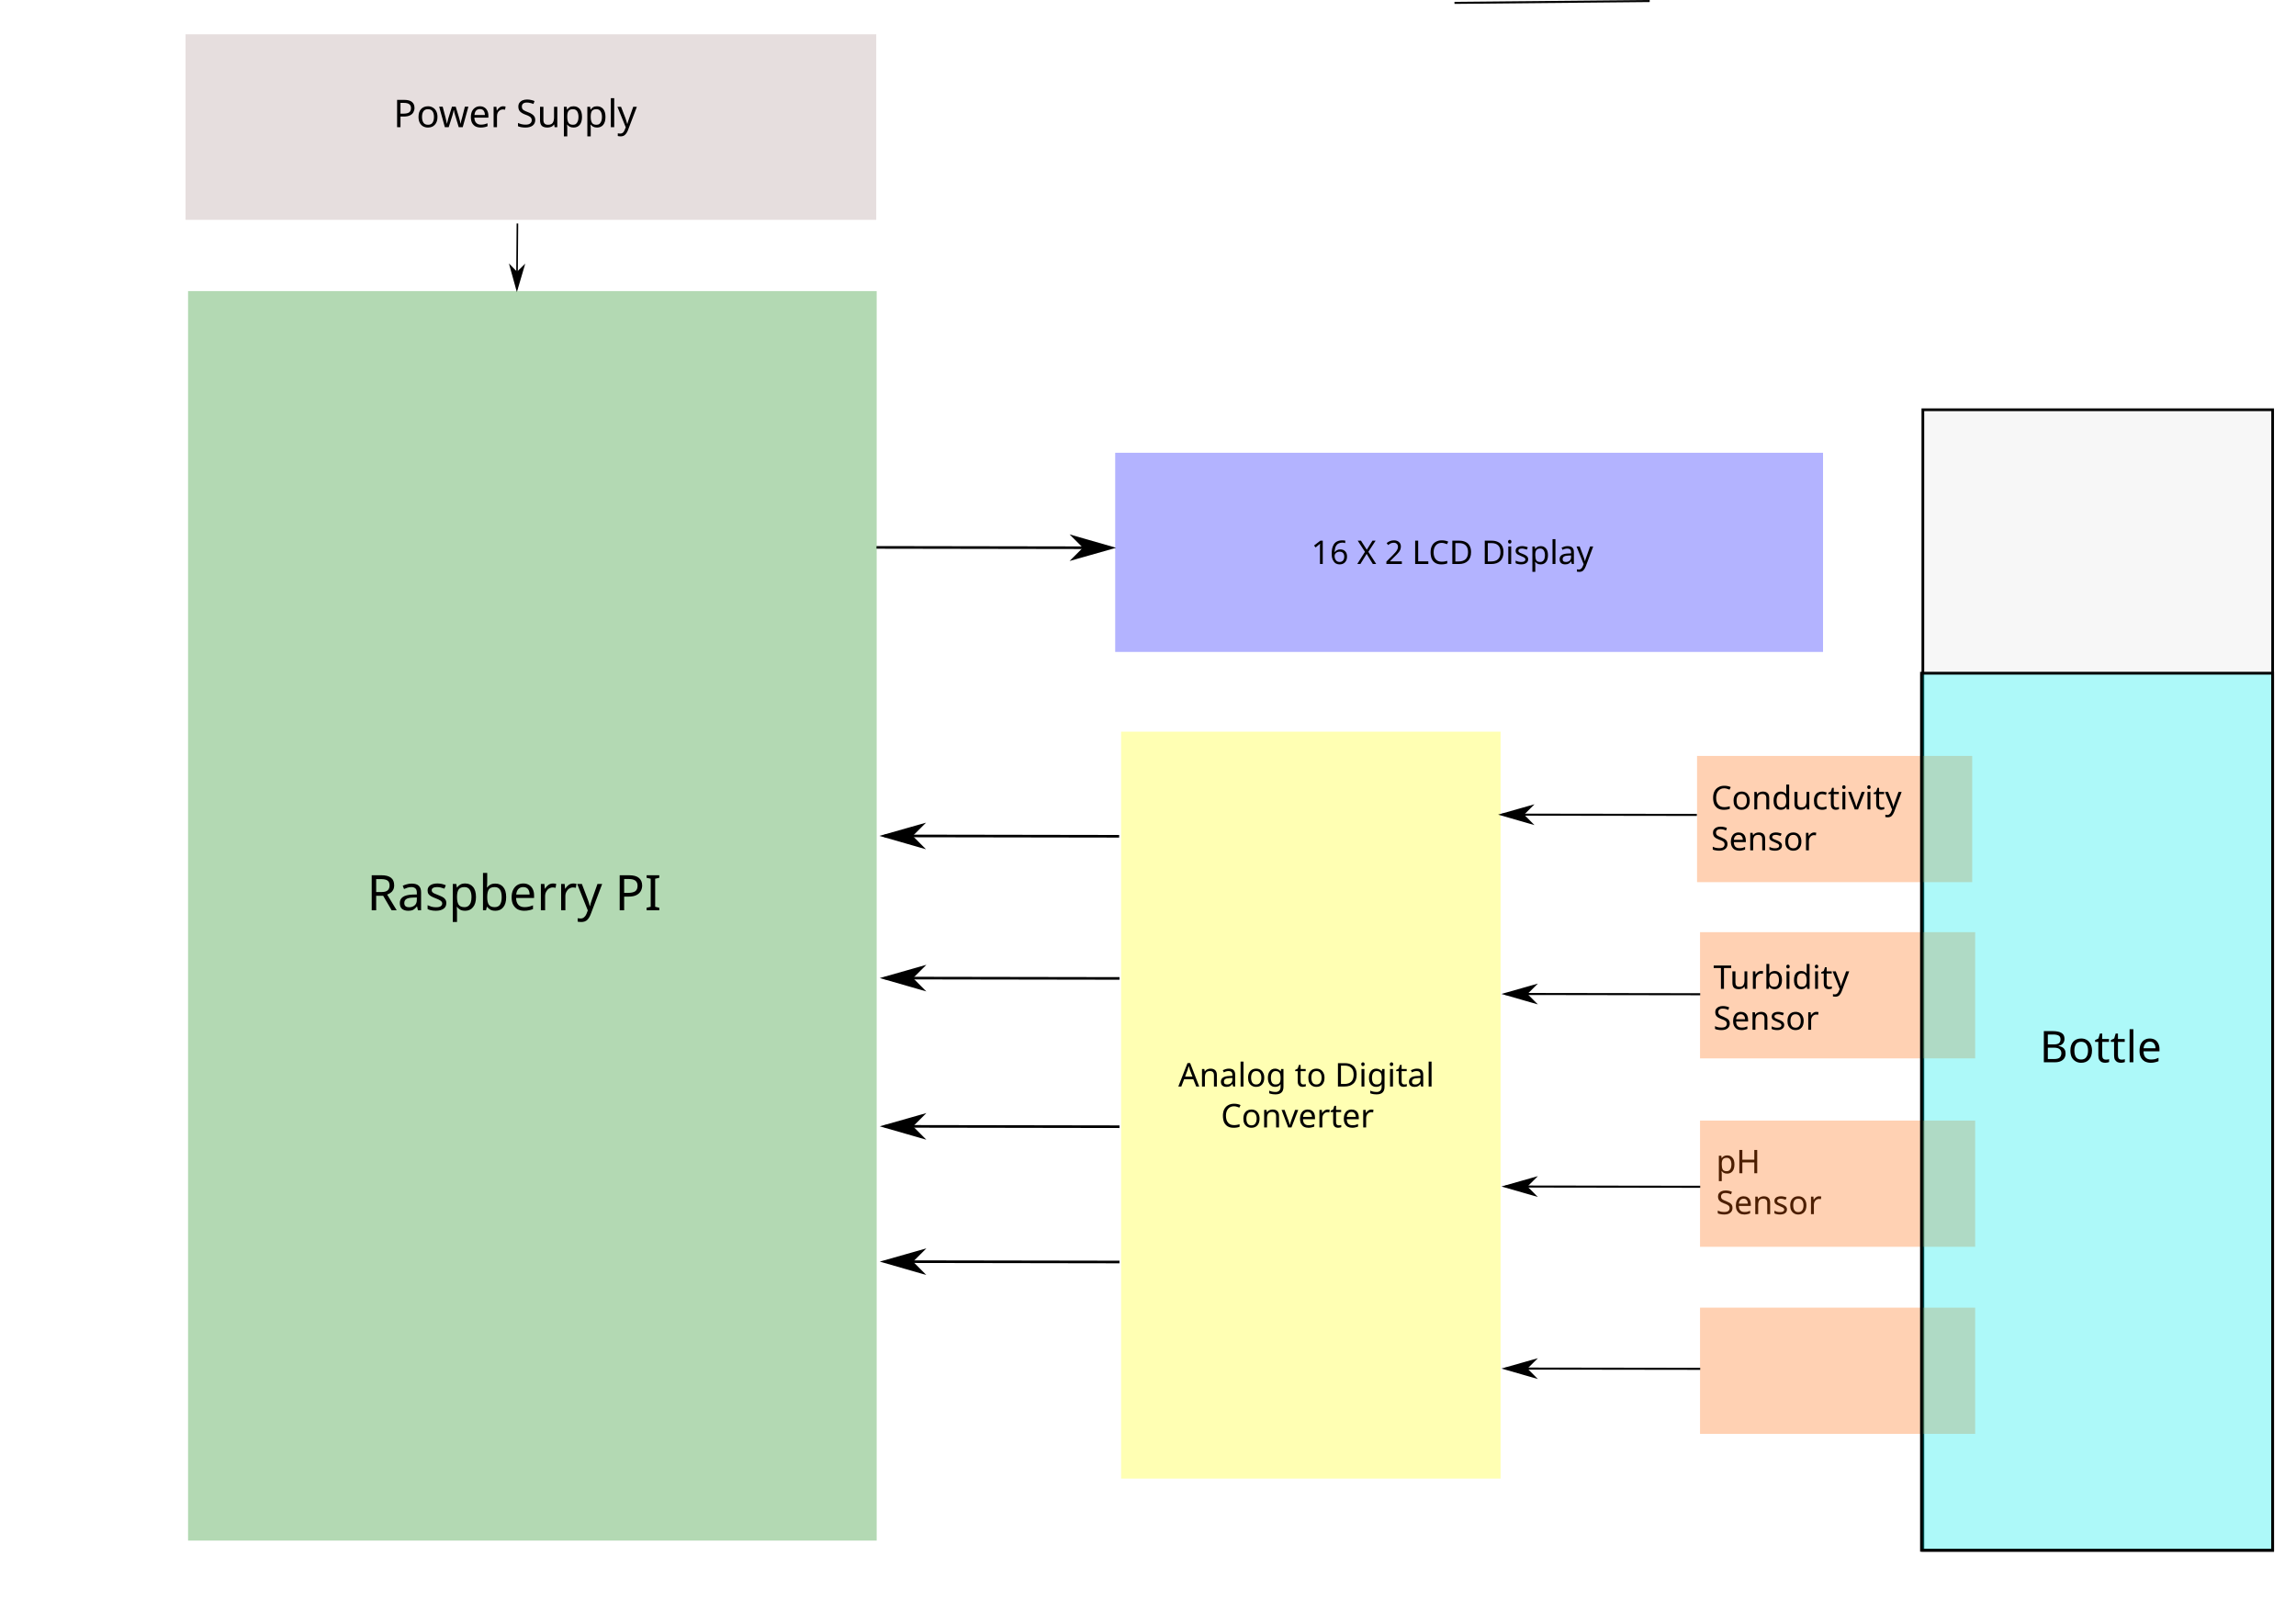
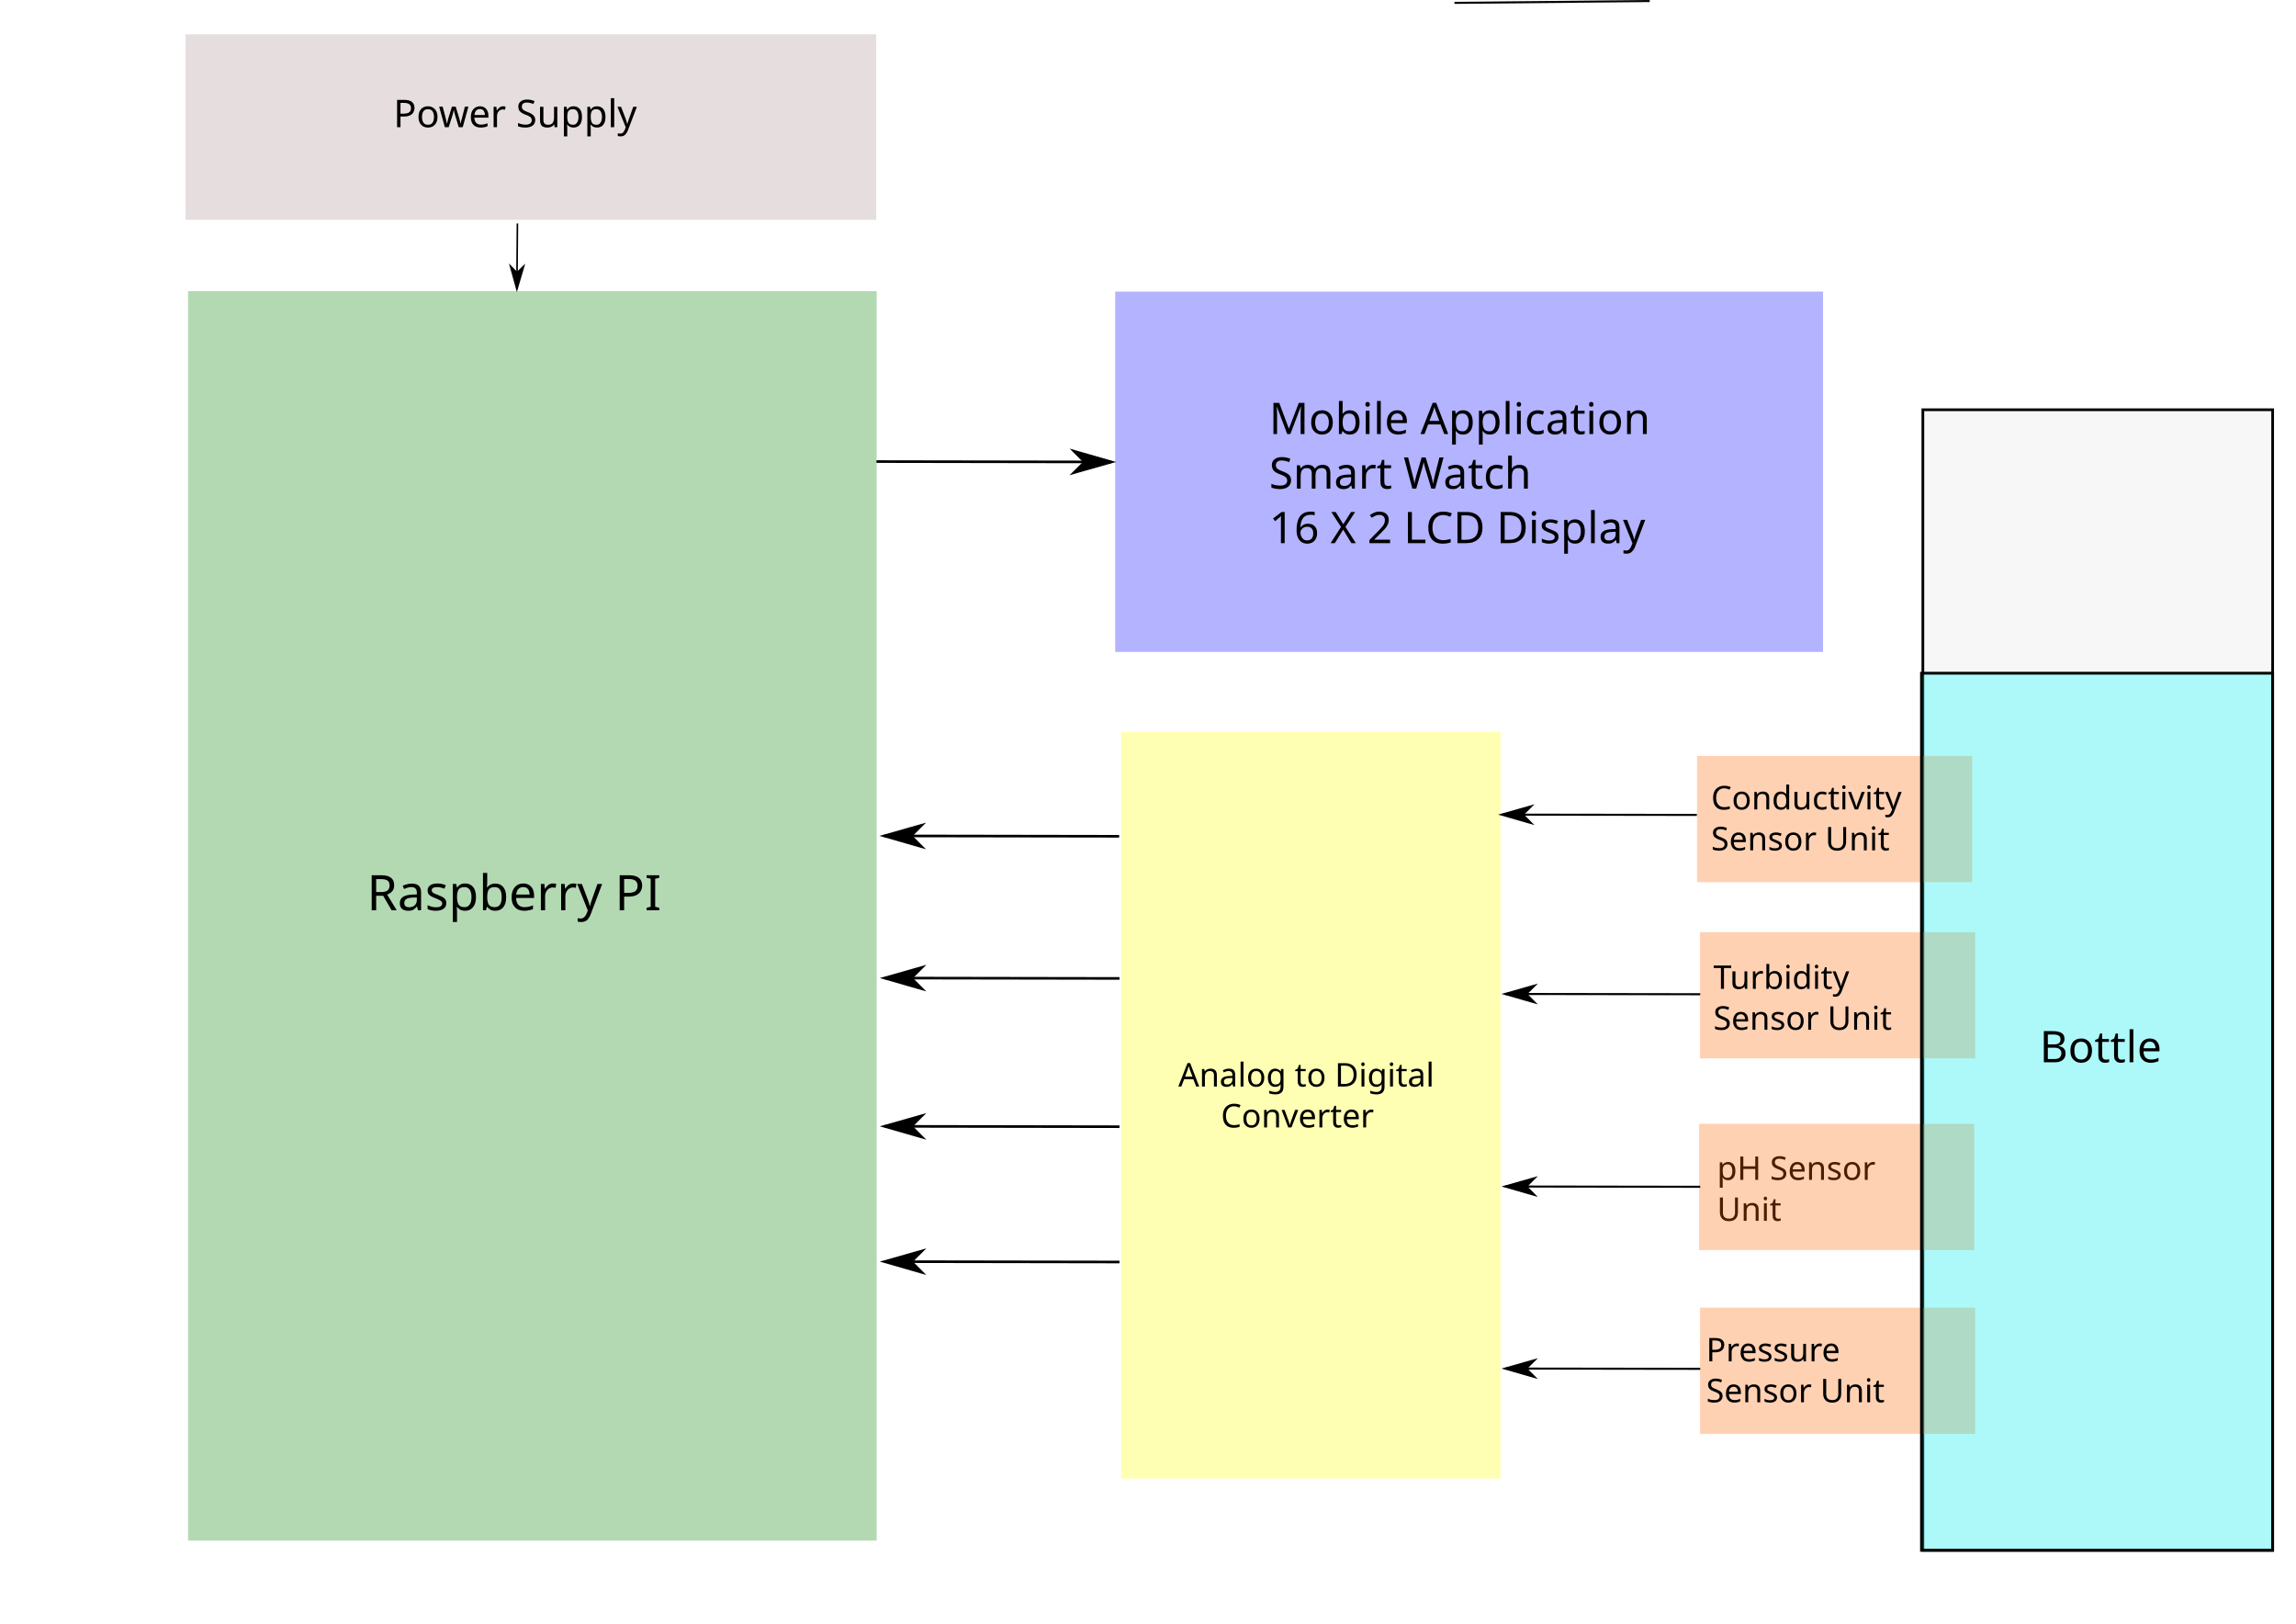
<svg xmlns="http://www.w3.org/2000/svg" width="297mm" height="210mm" viewBox="0 0 297 210" version="1.1" id="svg5">
  <defs id="defs2">
    <marker style="overflow:visible;" id="Arrow1Lend" refX="0.0" refY="0.0" orient="auto">
      <path transform="scale(0.8) rotate(180) translate(12.5,0)" style="fill-rule:evenodd;fill:context-stroke;stroke:context-stroke;stroke-width:1.0pt;" d="M 0.0,0.0 L 5.0,-5.0 L -12.5,0.0 L 5.0,5.0 L 0.0,0.0 z " id="path866" />
    </marker>
    <marker style="overflow:visible" id="Arrow1Lend-7" refX="0" refY="0" orient="auto">
      <path transform="matrix(-0.8,0,0,-0.8,-10,0)" style="fill:context-stroke;fill-rule:evenodd;stroke:context-stroke;stroke-width:1pt" d="M 0,0 5,-5 -12.5,0 5,5 Z" id="path866-9" />
    </marker>
    <marker style="overflow:visible" id="Arrow1Lend-8" refX="0" refY="0" orient="auto">
      <path transform="matrix(-0.8,0,0,-0.8,-10,0)" style="fill:context-stroke;fill-rule:evenodd;stroke:context-stroke;stroke-width:1pt" d="M 0,0 5,-5 -12.5,0 5,5 Z" id="path866-0" />
    </marker>
    <marker style="overflow:visible" id="Arrow1Lend-4" refX="0" refY="0" orient="auto">
      <path transform="matrix(-0.8,0,0,-0.8,-10,0)" style="fill:context-stroke;fill-rule:evenodd;stroke:context-stroke;stroke-width:1pt" d="M 0,0 5,-5 -12.5,0 5,5 Z" id="path866-8" />
    </marker>
    <marker style="overflow:visible" id="Arrow1Lend-5" refX="0" refY="0" orient="auto">
      <path transform="matrix(-0.8,0,0,-0.8,-10,0)" style="fill:context-stroke;fill-rule:evenodd;stroke:context-stroke;stroke-width:1pt" d="M 0,0 5,-5 -12.5,0 5,5 Z" id="path866-2" />
    </marker>
    <marker style="overflow:visible" id="Arrow1Lend-5-3" refX="0" refY="0" orient="auto">
      <path transform="matrix(-0.8,0,0,-0.8,-10,0)" style="fill:context-stroke;fill-rule:evenodd;stroke:context-stroke;stroke-width:1pt" d="M 0,0 5,-5 -12.5,0 5,5 Z" id="path866-2-7" />
    </marker>
    <marker style="overflow:visible" id="Arrow1Lend-5-0" refX="0" refY="0" orient="auto">
      <path transform="matrix(-0.8,0,0,-0.8,-10,0)" style="fill:context-stroke;fill-rule:evenodd;stroke:context-stroke;stroke-width:1pt" d="M 0,0 5,-5 -12.5,0 5,5 Z" id="path866-2-2" />
    </marker>
    <marker style="overflow:visible" id="Arrow1Lend-5-9" refX="0" refY="0" orient="auto">
      <path transform="matrix(-0.8,0,0,-0.8,-10,0)" style="fill:context-stroke;fill-rule:evenodd;stroke:context-stroke;stroke-width:1pt" d="M 0,0 5,-5 -12.5,0 5,5 Z" id="path866-2-9" />
    </marker>
    <marker style="overflow:visible" id="Arrow1Lend-5-03" refX="0" refY="0" orient="auto">
      <path transform="matrix(-0.8,0,0,-0.8,-10,0)" style="fill:context-stroke;fill-rule:evenodd;stroke:context-stroke;stroke-width:1pt" d="M 0,0 5,-5 -12.5,0 5,5 Z" id="path866-2-98" />
    </marker>
    <marker style="overflow:visible" id="Arrow1Lend-5-03-5" refX="0" refY="0" orient="auto">
      <path transform="matrix(-0.8,0,0,-0.8,-10,0)" style="fill:context-stroke;fill-rule:evenodd;stroke:context-stroke;stroke-width:1pt" d="M 0,0 5,-5 -12.5,0 5,5 Z" id="path866-2-98-7" />
    </marker>
  </defs>
  <g id="layer1">
    <rect style="opacity:1;fill:#ffff00;fill-opacity:0.298;stroke-width:0.303" id="rect31" width="49.089" height="96.601" x="145.02" y="94.63" />
    <rect style="opacity:1;fill:#e6e6e6;fill-opacity:0.298;stroke-width:0.351;stroke:#000000;stroke-opacity:1;stroke-miterlimit:4;stroke-dasharray:none" id="rect77" width="45.245" height="147.51" x="248.733" y="52.996" />
    <rect style="opacity:1;fill:#ff6600;fill-opacity:0.298;stroke-width:0.265" id="rect511" width="35.595" height="16.326" x="219.522" y="97.767" />
    <rect style="fill:#ff6600;fill-opacity:0.298;stroke-width:0.265" id="rect511-1" width="35.595" height="16.326" x="219.908" y="120.56" />
    <text xml:space="preserve" style="font-size:4.233px;line-height:1.25;font-family:sans-serif;stroke-width:0.265" x="221.63" y="127.892" id="text2654-4">
      <tspan id="tspan2652-8" style="stroke-width:0.265" x="221.63" y="127.892">Turbidity</tspan>
-       <tspan style="stroke-width:0.265" x="221.63" y="133.183" id="tspan3940-0">Sensor</tspan>
+       <tspan style="stroke-width:0.265" x="221.63" y="133.183" id="tspan3940-0">Sensor Unit</tspan>
    </text>
-     <text xml:space="preserve" style="font-size:4.233px;line-height:1.25;font-family:sans-serif;stroke-width:0.265" x="221.983" y="151.741" id="text2654-3">
-       <tspan id="tspan2652-7" style="stroke-width:0.265" x="221.983" y="151.741">pH</tspan>
-       <tspan style="stroke-width:0.265" x="221.983" y="157.032" id="tspan3940-8">Sensor</tspan>
+     <text xml:space="preserve" style="font-size:4.233px;line-height:1.25;font-family:sans-serif;stroke-width:0.265" x="222.105" y="152.595" id="text2654-3">
+       <tspan style="stroke-width:0.265" x="222.105" y="152.595" id="tspan3940-8">pH Sensor</tspan>
+       <tspan style="stroke-width:0.265" x="222.105" y="157.887" id="tspan73219">Unit</tspan>
    </text>
-     <rect style="fill:#ff6600;fill-opacity:0.298;stroke-width:0.265" id="rect511-1-3" width="35.595" height="16.326" x="219.908" y="144.928" />
+     <rect style="fill:#ff6600;fill-opacity:0.298;stroke-width:0.265" id="rect511-1-3" width="35.595" height="16.326" x="219.786" y="145.349" />
    <rect style="fill:#ff6600;fill-opacity:0.298;stroke-width:0.265" id="rect511-1-3-8" width="35.595" height="16.326" x="219.908" y="169.123" />
    <path style="fill:none;stroke:#000000;stroke-width:0.265px;stroke-linecap:butt;stroke-linejoin:miter;stroke-opacity:1" d="m 213.396,0.132 -25.251,0.238" id="path1192" />
    <path style="fill:none;stroke:#000000;stroke-width:0.265px;stroke-linecap:butt;stroke-linejoin:miter;stroke-opacity:1;marker-end:url(#Arrow1Lend)" d="m 219.495,105.395 -25.195,-0.036" id="path46" />
    <path style="fill:none;stroke:#000000;stroke-width:0.339px;stroke-linecap:butt;stroke-linejoin:miter;stroke-opacity:1;marker-end:url(#Arrow1Lend-5)" d="M 144.768,108.159 114.419,108.11" id="path46-27" />
-     <path style="fill:none;stroke:#000000;stroke-width:0.339px;stroke-linecap:butt;stroke-linejoin:miter;stroke-opacity:1;marker-end:url(#Arrow1Lend-5-03)" d="m 113.372,70.796 30.35,0.049" id="path46-27-6" />
+     <path style="fill:none;stroke:#000000;stroke-width:0.339px;stroke-linecap:butt;stroke-linejoin:miter;stroke-opacity:1;marker-end:url(#Arrow1Lend-5-03)" d="m 113.372,59.698 30.35,0.049" id="path46-27-6" />
    <path style="fill:none;stroke:#000000;stroke-width:0.208px;stroke-linecap:butt;stroke-linejoin:miter;stroke-opacity:1;marker-end:url(#Arrow1Lend-5-03-5)" d="m 66.93,28.905 -0.066,8.471" id="path46-27-6-6" />
    <path style="fill:none;stroke:#000000;stroke-width:0.339px;stroke-linecap:butt;stroke-linejoin:miter;stroke-opacity:1;marker-end:url(#Arrow1Lend-5-3)" d="m 144.812,126.544 -30.35,-0.049" id="path46-27-9" />
    <path style="fill:none;stroke:#000000;stroke-width:0.339px;stroke-linecap:butt;stroke-linejoin:miter;stroke-opacity:1;marker-end:url(#Arrow1Lend-5-0)" d="m 144.812,145.721 -30.35,-0.049" id="path46-27-3" />
    <path style="fill:none;stroke:#000000;stroke-width:0.339px;stroke-linecap:butt;stroke-linejoin:miter;stroke-opacity:1;marker-end:url(#Arrow1Lend-5-9)" d="m 144.812,163.219 -30.35,-0.049" id="path46-27-7" />
    <path style="fill:none;stroke:#000000;stroke-width:0.265px;stroke-linecap:butt;stroke-linejoin:miter;stroke-opacity:1;marker-end:url(#Arrow1Lend-7)" d="M 219.931,128.589 194.737,128.552" id="path46-3" />
    <path style="fill:none;stroke:#000000;stroke-width:0.265px;stroke-linecap:butt;stroke-linejoin:miter;stroke-opacity:1;marker-end:url(#Arrow1Lend-8)" d="m 219.931,153.491 -25.195,-0.036" id="path46-2" />
    <path style="fill:none;stroke:#000000;stroke-width:0.265px;stroke-linecap:butt;stroke-linejoin:miter;stroke-opacity:1;marker-end:url(#Arrow1Lend-4)" d="m 219.931,177.036 -25.195,-0.036" id="path46-39" />
    <rect style="fill:#008000;fill-opacity:0.298;stroke-width:0.265" id="rect92" width="89.075" height="161.601" x="24.328" y="37.649" />
-     <rect style="fill:#0000ff;fill-opacity:0.298;stroke-width:0.238" id="rect782" width="91.564" height="25.757" x="144.256" y="58.559" />
+     <rect style="fill:#0000ff;fill-opacity:0.298;stroke-width:0.321" id="rect782" width="91.564" height="46.602" x="144.256" y="37.714" />
    <rect style="fill:#ac9393;fill-opacity:0.298;stroke-width:0.265" id="rect850" width="89.349" height="23.999" x="23.999" y="4.431" />
    <rect style="fill:#00ffff;fill-opacity:0.298;stroke:#000000;stroke-width:0.361;stroke-miterlimit:4;stroke-dasharray:none;stroke-opacity:1" id="rect2196" width="45.422" height="113.438" x="248.556" y="87.068" />
    <text xml:space="preserve" style="font-size:4.233px;line-height:1.25;font-family:sans-serif;stroke-width:0.265" x="221.337" y="104.684" id="text2654">
      <tspan id="tspan2652" style="stroke-width:0.265" x="221.337" y="104.684">Conductivity </tspan>
-       <tspan style="stroke-width:0.265" x="221.337" y="109.975" id="tspan3940">Sensor</tspan>
+       <tspan style="stroke-width:0.265" x="221.337" y="109.975" id="tspan3940">Sensor Unit</tspan>
    </text>
    <text xml:space="preserve" style="font-size:4.233px;line-height:1.25;font-family:sans-serif;stroke-width:0.265" x="152.421" y="140.522" id="text13530">
      <tspan id="tspan13528" style="stroke-width:0.265" x="152.421" y="140.522">Analog to Digital</tspan>
      <tspan style="stroke-width:0.265" x="152.421" y="145.813" id="tspan13532">     Converter</tspan>
    </text>
-     <text xml:space="preserve" style="font-size:4.233px;line-height:1.25;font-family:sans-serif;stroke-width:0.265" x="169.606" y="72.942" id="text17346">
-       <tspan id="tspan17344" style="stroke-width:0.265" x="169.606" y="72.942">16 X 2 LCD Display</tspan>
+     <text xml:space="preserve" style="font-size:5.644px;line-height:1.25;font-family:sans-serif;stroke-width:0.265" x="164.18" y="56.14" id="text17346">
+       <tspan id="tspan17344" style="font-size:5.644px;stroke-width:0.265" x="164.18" y="56.14">Mobile Application</tspan>
+       <tspan style="font-size:5.644px;stroke-width:0.265" x="164.18" y="63.196" id="tspan39609">Smart Watch</tspan>
+       <tspan style="font-size:5.644px;stroke-width:0.265" x="164.18" y="70.251" id="tspan39409">16 X 2 LCD Display</tspan>
    </text>
    <text xml:space="preserve" style="font-size:5.644px;line-height:1.25;font-family:sans-serif;stroke-width:0.265" x="263.837" y="137.392" id="text18330">
      <tspan id="tspan18328" style="font-size:5.644px;stroke-width:0.265" x="263.837" y="137.392">Bottle</tspan>
    </text>
    <text xml:space="preserve" style="font-size:6.35px;line-height:1.25;font-family:sans-serif;stroke-width:0.265" x="47.472" y="117.73" id="text21256">
      <tspan id="tspan21254" style="font-size:6.35px;stroke-width:0.265" x="47.472" y="117.73">Raspberry PI</tspan>
    </text>
    <text xml:space="preserve" style="font-size:4.939px;line-height:1.25;font-family:sans-serif;stroke-width:0.265" x="50.883" y="16.448" id="text25202">
      <tspan id="tspan25200" style="font-size:4.939px;stroke-width:0.265" x="50.883" y="16.448">Power Supply</tspan>
    </text>
+     <text xml:space="preserve" style="font-size:4.233px;line-height:1.25;font-family:sans-serif;stroke-width:0.265" x="220.698" y="176.071" id="text48767">
+       <tspan id="tspan48765" style="stroke-width:0.265" x="220.698" y="176.071">Pressure </tspan>
+       <tspan style="stroke-width:0.265" x="220.698" y="181.363" id="tspan48769">Sensor Unit</tspan>
+     </text>
+     <text xml:space="preserve" style="font-size:3.487px;line-height:1.25;font-family:sans-serif;stroke-width:0.218" x="183.735" y="116.955" id="text50235" transform="scale(1.063421,0.9403617)">
+       <tspan style="stroke-width:0.218" x="183.735" y="116.955" id="tspan52501" />
+     </text>
+     <text xml:space="preserve" style="font-size:4.233px;line-height:1.25;font-family:sans-serif;stroke-width:0.265" x="235.949" y="156.183" id="text69777">
+       <tspan id="tspan69775" style="stroke-width:0.265" x="235.949" y="156.183"> </tspan>
+     </text>
  </g>
</svg>
